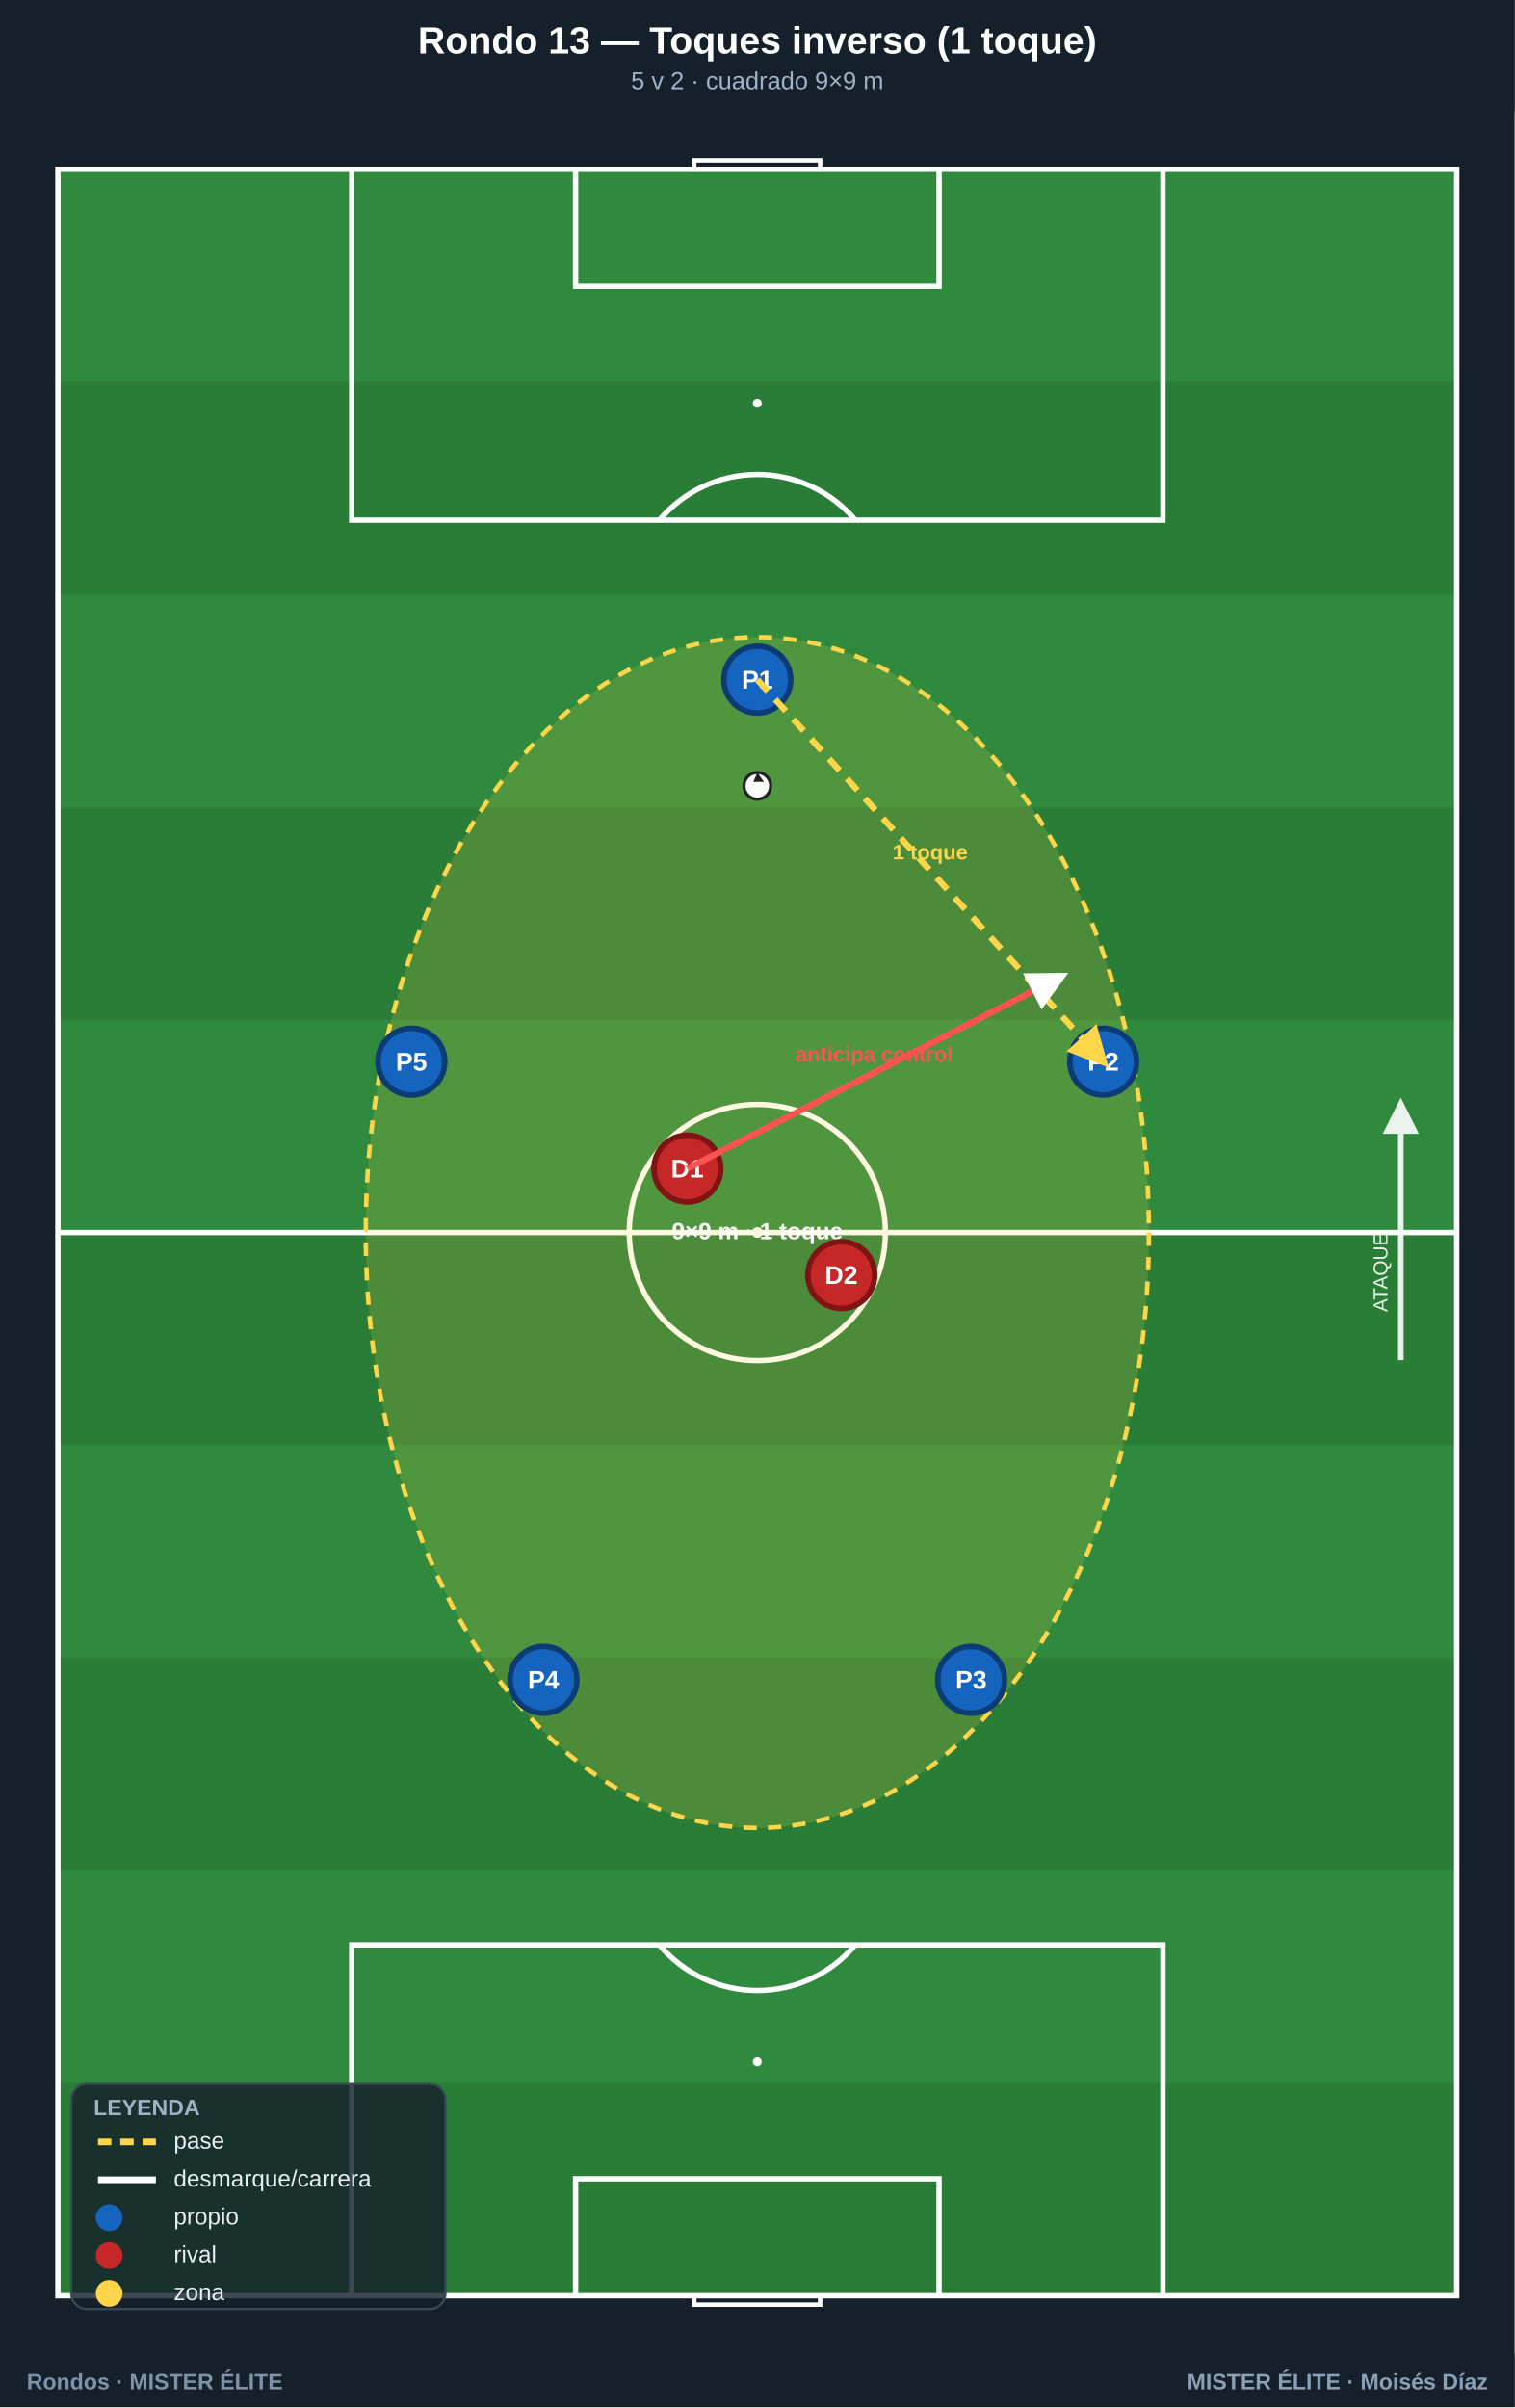
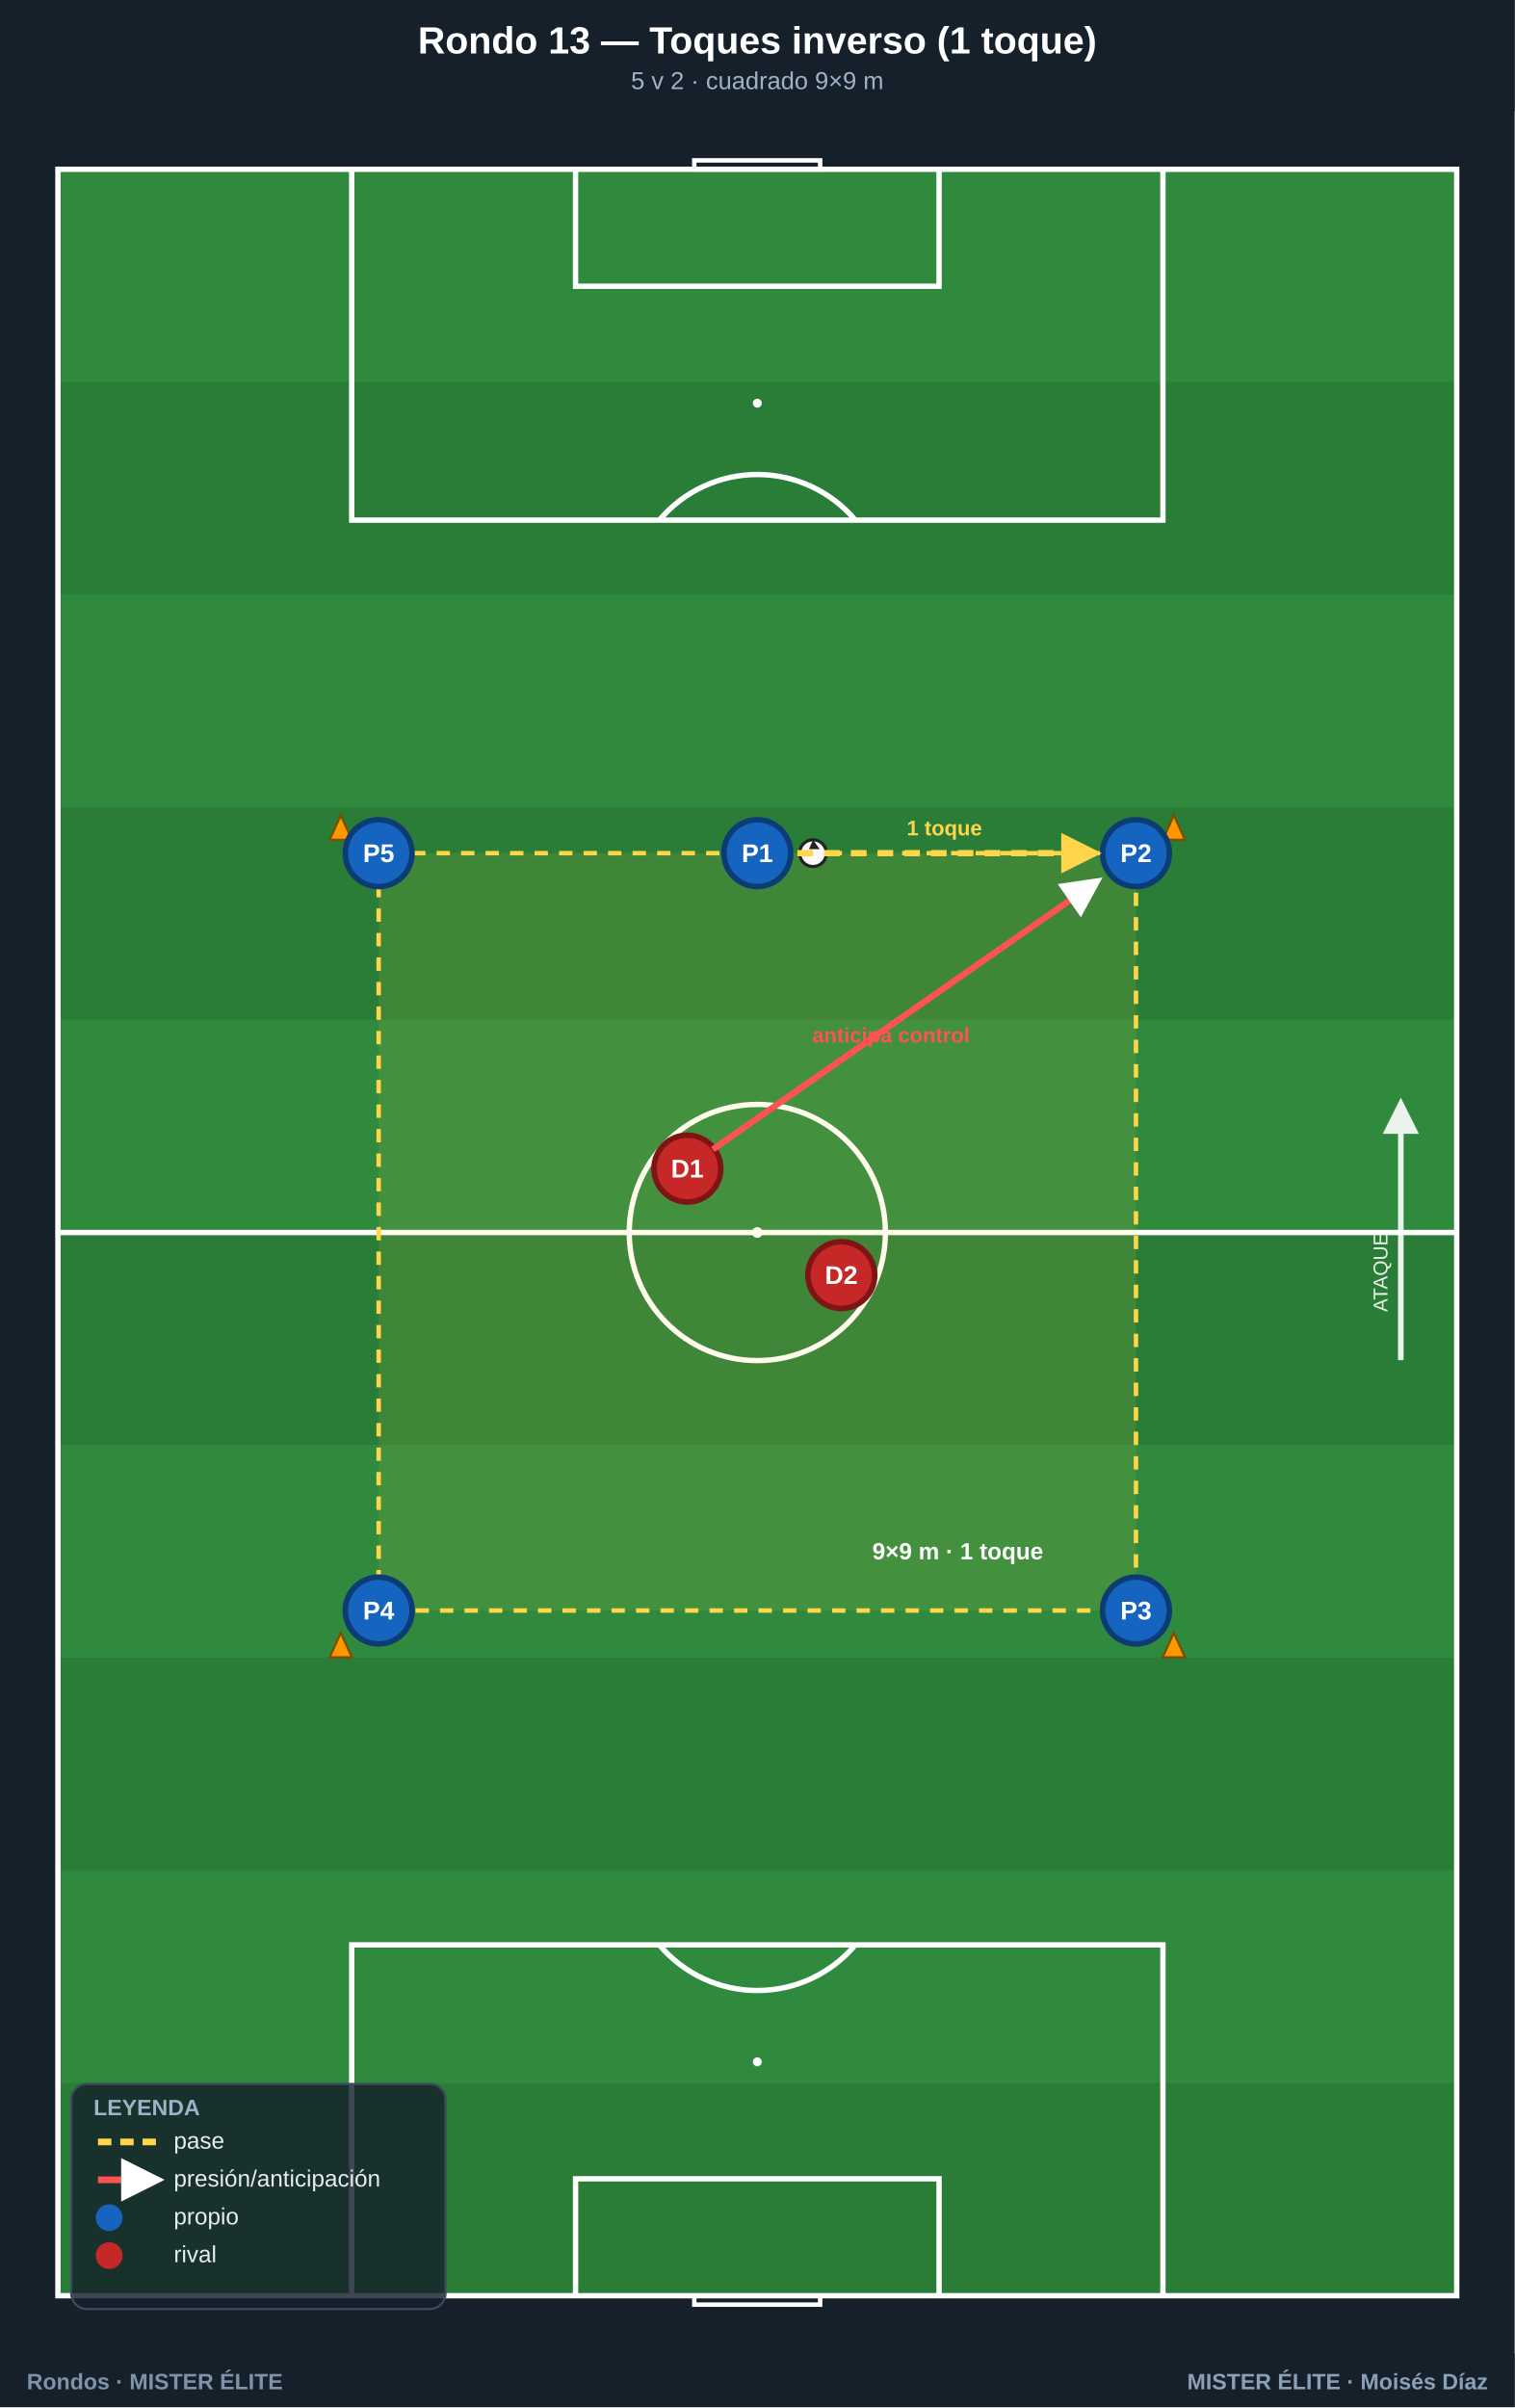
<svg xmlns="http://www.w3.org/2000/svg" viewBox="0 0 680 1081" width="680" height="1081" font-family="Segoe UI,Arial,sans-serif">
  <defs>
    <linearGradient id="sky" x1="0" y1="0" x2="0" y2="1">
      <stop offset="0" stop-color="#2f8a3e" />
      <stop offset="1" stop-color="#2b8139" />
    </linearGradient>
    <marker id="ah_pass" viewBox="0 0 10 10" refX="8" refY="5" markerWidth="6.5" markerHeight="6.5" orient="auto-start-reverse">
      <path d="M0,0 L10,5 L0,10 z" fill="#ffd54a" />
    </marker>
    <marker id="ah_run" viewBox="0 0 10 10" refX="8" refY="5" markerWidth="6.5" markerHeight="6.5" orient="auto-start-reverse">
      <path d="M0,0 L10,5 L0,10 z" fill="#ffffff" />
    </marker>
    <marker id="ah_drive" viewBox="0 0 10 10" refX="8" refY="5" markerWidth="6.5" markerHeight="6.5" orient="auto-start-reverse">
      <path d="M0,0 L10,5 L0,10 z" fill="#7ee0ff" />
    </marker>
    <marker id="ah_white" viewBox="0 0 10 10" refX="8" refY="5" markerWidth="6.5" markerHeight="6.5" orient="auto-start-reverse">
      <path d="M0,0 L10,5 L0,10 z" fill="#ffffff" />
    </marker>
  </defs>
  <rect x="0.0" y="0.0" width="680.0" height="1080.6" fill="#15202b" />
  <rect x="26.0" y="76.0" width="628.0" height="96.0" fill="#2f8a3e" />
  <rect x="26.0" y="171.5" width="628.0" height="96.0" fill="#2a7d36" />
  <rect x="26.0" y="266.9" width="628.0" height="96.0" fill="#2f8a3e" />
  <rect x="26.0" y="362.4" width="628.0" height="96.0" fill="#2a7d36" />
  <rect x="26.0" y="457.8" width="628.0" height="96.0" fill="#2f8a3e" />
  <rect x="26.0" y="553.3" width="628.0" height="96.0" fill="#2a7d36" />
  <rect x="26.0" y="648.7" width="628.0" height="96.0" fill="#2f8a3e" />
  <rect x="26.0" y="744.2" width="628.0" height="96.0" fill="#2a7d36" />
  <rect x="26.0" y="839.6" width="628.0" height="96.0" fill="#2f8a3e" />
  <rect x="26.0" y="935.1" width="628.0" height="96.0" fill="#2a7d36" />
  <rect x="26.0" y="76.0" width="628.0" height="954.6" fill="none" stroke="#ffffff" stroke-width="2.4" />
  <line x1="26.0" y1="553.3" x2="654.0" y2="553.3" stroke="#ffffff" stroke-width="2.4" opacity="1" />
  <circle cx="340.0" cy="553.3" r="57.5" fill="none" stroke="#ffffff" stroke-width="2.4" />
  <circle cx="340.0" cy="553.3" r="2.4" fill="#ffffff" />
  <path d="M157.9,76.0 L157.9,233.5 L522.1,233.5 L522.1,76.0" fill="none" stroke="#ffffff" stroke-width="2.4" />
  <path d="M258.4,76.0 L258.4,128.5 L421.6,128.5 L421.6,76.0" fill="none" stroke="#ffffff" stroke-width="2.4" />
  <circle cx="340.0" cy="181.0" r="2.0" fill="#ffffff" />
  <rect x="311.7" y="72.0" width="56.5" height="4" fill="none" stroke="#ffffff" stroke-width="2" />
  <path d="M296.0,233.5 A57.5,57.5 0 0 1 384.0,233.5" fill="none" stroke="#ffffff" stroke-width="2.4" />
  <path d="M157.9,1030.6 L157.9,873.1 L522.1,873.1 L522.1,1030.6" fill="none" stroke="#ffffff" stroke-width="2.4" />
  <path d="M258.4,1030.6 L258.4,978.1 L421.6,978.1 L421.6,1030.6" fill="none" stroke="#ffffff" stroke-width="2.4" />
  <circle cx="340.0" cy="925.6" r="2.0" fill="#ffffff" />
  <rect x="311.7" y="1030.6" width="56.5" height="4" fill="none" stroke="#ffffff" stroke-width="2" />
  <path d="M296.0,873.1 A57.5,57.5 0 0 0 384.0,873.1" fill="none" stroke="#ffffff" stroke-width="2.4" />
  <rect x="0.0" y="0.0" width="680.0" height="50.0" fill="#15202b" />
  <text x="340.0" y="24.0" font-family="Segoe UI,Arial,sans-serif" font-size="17" font-weight="800" fill="#ffffff" text-anchor="middle">Rondo 13 — Toques inverso (1 toque)</text>
  <text x="340.0" y="40.0" font-family="Segoe UI,Arial,sans-serif" font-size="11" font-weight="500" fill="#9fb3c8" text-anchor="middle">5 v 2 · cuadrado 9×9 m</text>
  <rect x="0.0" y="1056.6" width="680.0" height="24.0" fill="#15202b" />
  <text x="668.0" y="1072.6" font-family="Segoe UI,Arial,sans-serif" font-size="10" font-weight="700" fill="#8aa0b6" text-anchor="end">MISTER ÉLITE · Moisés Díaz</text>
  <text x="12.0" y="1072.6" font-family="Segoe UI,Arial,sans-serif" font-size="10" font-weight="600" fill="#7f93a8" text-anchor="start">Rondos · MISTER ÉLITE</text>
  <g opacity="0.9">
    <line x1="628.9" y1="610.6" x2="628.9" y2="496.0" stroke="#ffffff" stroke-width="2.5" marker-end="url(#ah_white)" />
    <text x="622.9" y="553.3" font-family="Segoe UI,Arial" font-size="9" fill="#ffffff" text-anchor="end" transform="rotate(-90 622.9 553.3)">ATAQUE</text>
  </g>
-   <path d="M340.0,298.1 l5,11 l-10,0 z" fill="#ff9800" stroke="#7a4f00" stroke-width="1" />
-   <path d="M495.3,469.6 l5,11 l-10,0 z" fill="#ff9800" stroke="#7a4f00" stroke-width="1" />
-   <path d="M436.0,747.1 l5,11 l-10,0 z" fill="#ff9800" stroke="#7a4f00" stroke-width="1" />
-   <path d="M244.0,747.1 l5,11 l-10,0 z" fill="#ff9800" stroke="#7a4f00" stroke-width="1" />
-   <path d="M184.7,469.6 l5,11 l-10,0 z" fill="#ff9800" stroke="#7a4f00" stroke-width="1" />
-   <ellipse cx="340.0" cy="553.3" rx="175.8" ry="267.3" fill="#ffd54a" fill-opacity="0.16" stroke="#ffd54a" stroke-width="2" stroke-dasharray="6 5" />
-   <text x="340.0" y="556.3" font-family="Segoe UI,Arial,sans-serif" font-size="10.5" font-weight="700" fill="#fff" text-anchor="middle">9×9 m · 1 toque</text>
+   <rect x="170" y="383" width="340" height="340" rx="4" fill="#ffd54a" fill-opacity="0.10" stroke="#ffd54a" stroke-width="2" stroke-dasharray="6 5" />
+   <path d="M153.0,366.0 l5,11 l-10,0 z" fill="#ff9800" stroke="#7a4f00" stroke-width="1" />
+   <path d="M527.0,366.0 l5,11 l-10,0 z" fill="#ff9800" stroke="#7a4f00" stroke-width="1" />
+   <path d="M527.0,733.0 l5,11 l-10,0 z" fill="#ff9800" stroke="#7a4f00" stroke-width="1" />
+   <path d="M153.0,733.0 l5,11 l-10,0 z" fill="#ff9800" stroke="#7a4f00" stroke-width="1" />
+   <text x="430.0" y="700.0" font-family="Segoe UI,Arial,sans-serif" font-size="10.5" font-weight="700" fill="#fff" text-anchor="middle">9×9 m · 1 toque</text>
  <g>
-     <circle cx="340.0" cy="305.1" r="15" fill="#1565c0" stroke="#0d3c75" stroke-width="2.5" />
-     <text x="340.0" y="309.1" font-family="Segoe UI,Arial" font-size="11.5" font-weight="800" fill="#fff" text-anchor="middle">P1</text>
+     <circle cx="340.0" cy="383.0" r="15" fill="#1565c0" stroke="#0d3c75" stroke-width="2.5" />
+     <text x="340.0" y="387.0" font-family="Segoe UI,Arial" font-size="11.5" font-weight="800" fill="#fff" text-anchor="middle">P1</text>
  </g>
  <g>
-     <circle cx="495.3" cy="476.6" r="15" fill="#1565c0" stroke="#0d3c75" stroke-width="2.5" />
-     <text x="495.3" y="480.6" font-family="Segoe UI,Arial" font-size="11.5" font-weight="800" fill="#fff" text-anchor="middle">P2</text>
+     <circle cx="510.0" cy="383.0" r="15" fill="#1565c0" stroke="#0d3c75" stroke-width="2.5" />
+     <text x="510.0" y="387.0" font-family="Segoe UI,Arial" font-size="11.5" font-weight="800" fill="#fff" text-anchor="middle">P2</text>
  </g>
  <g>
-     <circle cx="436.0" cy="754.1" r="15" fill="#1565c0" stroke="#0d3c75" stroke-width="2.5" />
-     <text x="436.0" y="758.1" font-family="Segoe UI,Arial" font-size="11.5" font-weight="800" fill="#fff" text-anchor="middle">P3</text>
+     <circle cx="510.0" cy="723.0" r="15" fill="#1565c0" stroke="#0d3c75" stroke-width="2.5" />
+     <text x="510.0" y="727.0" font-family="Segoe UI,Arial" font-size="11.5" font-weight="800" fill="#fff" text-anchor="middle">P3</text>
  </g>
  <g>
-     <circle cx="244.0" cy="754.1" r="15" fill="#1565c0" stroke="#0d3c75" stroke-width="2.5" />
-     <text x="244.0" y="758.1" font-family="Segoe UI,Arial" font-size="11.5" font-weight="800" fill="#fff" text-anchor="middle">P4</text>
+     <circle cx="170.0" cy="723.0" r="15" fill="#1565c0" stroke="#0d3c75" stroke-width="2.5" />
+     <text x="170.0" y="727.0" font-family="Segoe UI,Arial" font-size="11.5" font-weight="800" fill="#fff" text-anchor="middle">P4</text>
  </g>
  <g>
-     <circle cx="184.7" cy="476.6" r="15" fill="#1565c0" stroke="#0d3c75" stroke-width="2.5" />
-     <text x="184.7" y="480.6" font-family="Segoe UI,Arial" font-size="11.5" font-weight="800" fill="#fff" text-anchor="middle">P5</text>
+     <circle cx="170.0" cy="383.0" r="15" fill="#1565c0" stroke="#0d3c75" stroke-width="2.5" />
+     <text x="170.0" y="387.0" font-family="Segoe UI,Arial" font-size="11.5" font-weight="800" fill="#fff" text-anchor="middle">P5</text>
  </g>
-   <circle cx="340.0" cy="352.8" r="6.0" fill="#fafafa" stroke="#222" stroke-width="1.4" />
-   <path d="M340.0,346.8 l3.0,4.2 l-4.8,0 z" fill="#222" />
+   <circle cx="365.0" cy="383.0" r="6.0" fill="#fafafa" stroke="#222" stroke-width="1.4" />
+   <path d="M365.0,377.0 l3.0,4.2 l-4.8,0 z" fill="#222" />
  <g>
    <circle cx="308.6" cy="524.6" r="15" fill="#c62828" stroke="#7f1414" stroke-width="2.5" />
    <text x="308.6" y="528.6" font-family="Segoe UI,Arial" font-size="11.5" font-weight="800" fill="#fff" text-anchor="middle">D1</text>
  </g>
  <g>
    <circle cx="377.7" cy="572.4" r="15" fill="#c62828" stroke="#7f1414" stroke-width="2.5" />
    <text x="377.7" y="576.4" font-family="Segoe UI,Arial" font-size="11.5" font-weight="800" fill="#fff" text-anchor="middle">D2</text>
  </g>
-   <line x1="340.0" y1="305.1" x2="495.3" y2="476.6" stroke="#ffd54a" stroke-width="2.8" stroke-dasharray="7 5" marker-end="url(#ah_pass)" />
-   <text x="417.6" y="385.8" font-family="Segoe UI,Arial,sans-serif" font-size="9.5" font-weight="700" fill="#ffd54a" text-anchor="middle">1 toque</text>
-   <line x1="308.6" y1="524.6" x2="476.4" y2="438.4" stroke="#ff5252" stroke-width="2.8" marker-end="url(#ah_run)" />
-   <text x="392.5" y="476.5" font-family="Segoe UI,Arial,sans-serif" font-size="9.5" font-weight="700" fill="#ff5252" text-anchor="middle">anticipa control</text>
+   <line x1="358.0" y1="383.0" x2="491.0" y2="383.0" stroke="#ffd54a" stroke-width="2.8" stroke-dasharray="7 5" marker-end="url(#ah_pass)" />
+   <text x="424.0" y="375.0" font-family="Segoe UI,Arial,sans-serif" font-size="9.5" font-weight="700" fill="#ffd54a" text-anchor="middle">1 toque</text>
+   <line x1="320.0" y1="516.0" x2="492.0" y2="396.0" stroke="#ff5252" stroke-width="2.8" marker-end="url(#ah_run)" />
+   <text x="400.0" y="468.0" font-family="Segoe UI,Arial,sans-serif" font-size="9.5" font-weight="700" fill="#ff5252" text-anchor="middle">anticipa control</text>
  <g>
    <rect x="32" y="935.56" width="168" height="101" rx="7" fill="#15202b" fill-opacity="0.82" stroke="#3a4a5a" stroke-width="1" />
    <text x="42" y="949.56" font-family="Segoe UI,Arial" font-size="10" font-weight="800" fill="#9fb3c8">LEYENDA</text>
    <line x1="44" y1="961.56" x2="70" y2="961.56" stroke="#ffd54a" stroke-width="3" stroke-dasharray="6 4" />
    <text x="78" y="964.56" font-family="Segoe UI,Arial" font-size="10.5" fill="#e6edf3">pase</text>
-     <line x1="44" y1="978.56" x2="70" y2="978.56" stroke="#ffffff" stroke-width="3" />
-     <text x="78" y="981.56" font-family="Segoe UI,Arial" font-size="10.5" fill="#e6edf3">desmarque/carrera</text>
+     <line x1="44" y1="978.56" x2="70" y2="978.56" stroke="#ff5252" stroke-width="3" marker-end="url(#ah_run)" />
+     <text x="78" y="981.56" font-family="Segoe UI,Arial" font-size="10.5" fill="#e6edf3">presión/anticipación</text>
    <circle cx="49" cy="995.56" r="6" fill="#1565c0" />
    <text x="78" y="998.56" font-family="Segoe UI,Arial" font-size="10.5" fill="#e6edf3">propio</text>
    <circle cx="49" cy="1012.56" r="6" fill="#c62828" />
    <text x="78" y="1015.56" font-family="Segoe UI,Arial" font-size="10.5" fill="#e6edf3">rival</text>
-     <circle cx="49" cy="1029.56" r="6" fill="#ffd54a" />
-     <text x="78" y="1032.56" font-family="Segoe UI,Arial" font-size="10.5" fill="#e6edf3">zona</text>
  </g>
</svg>
